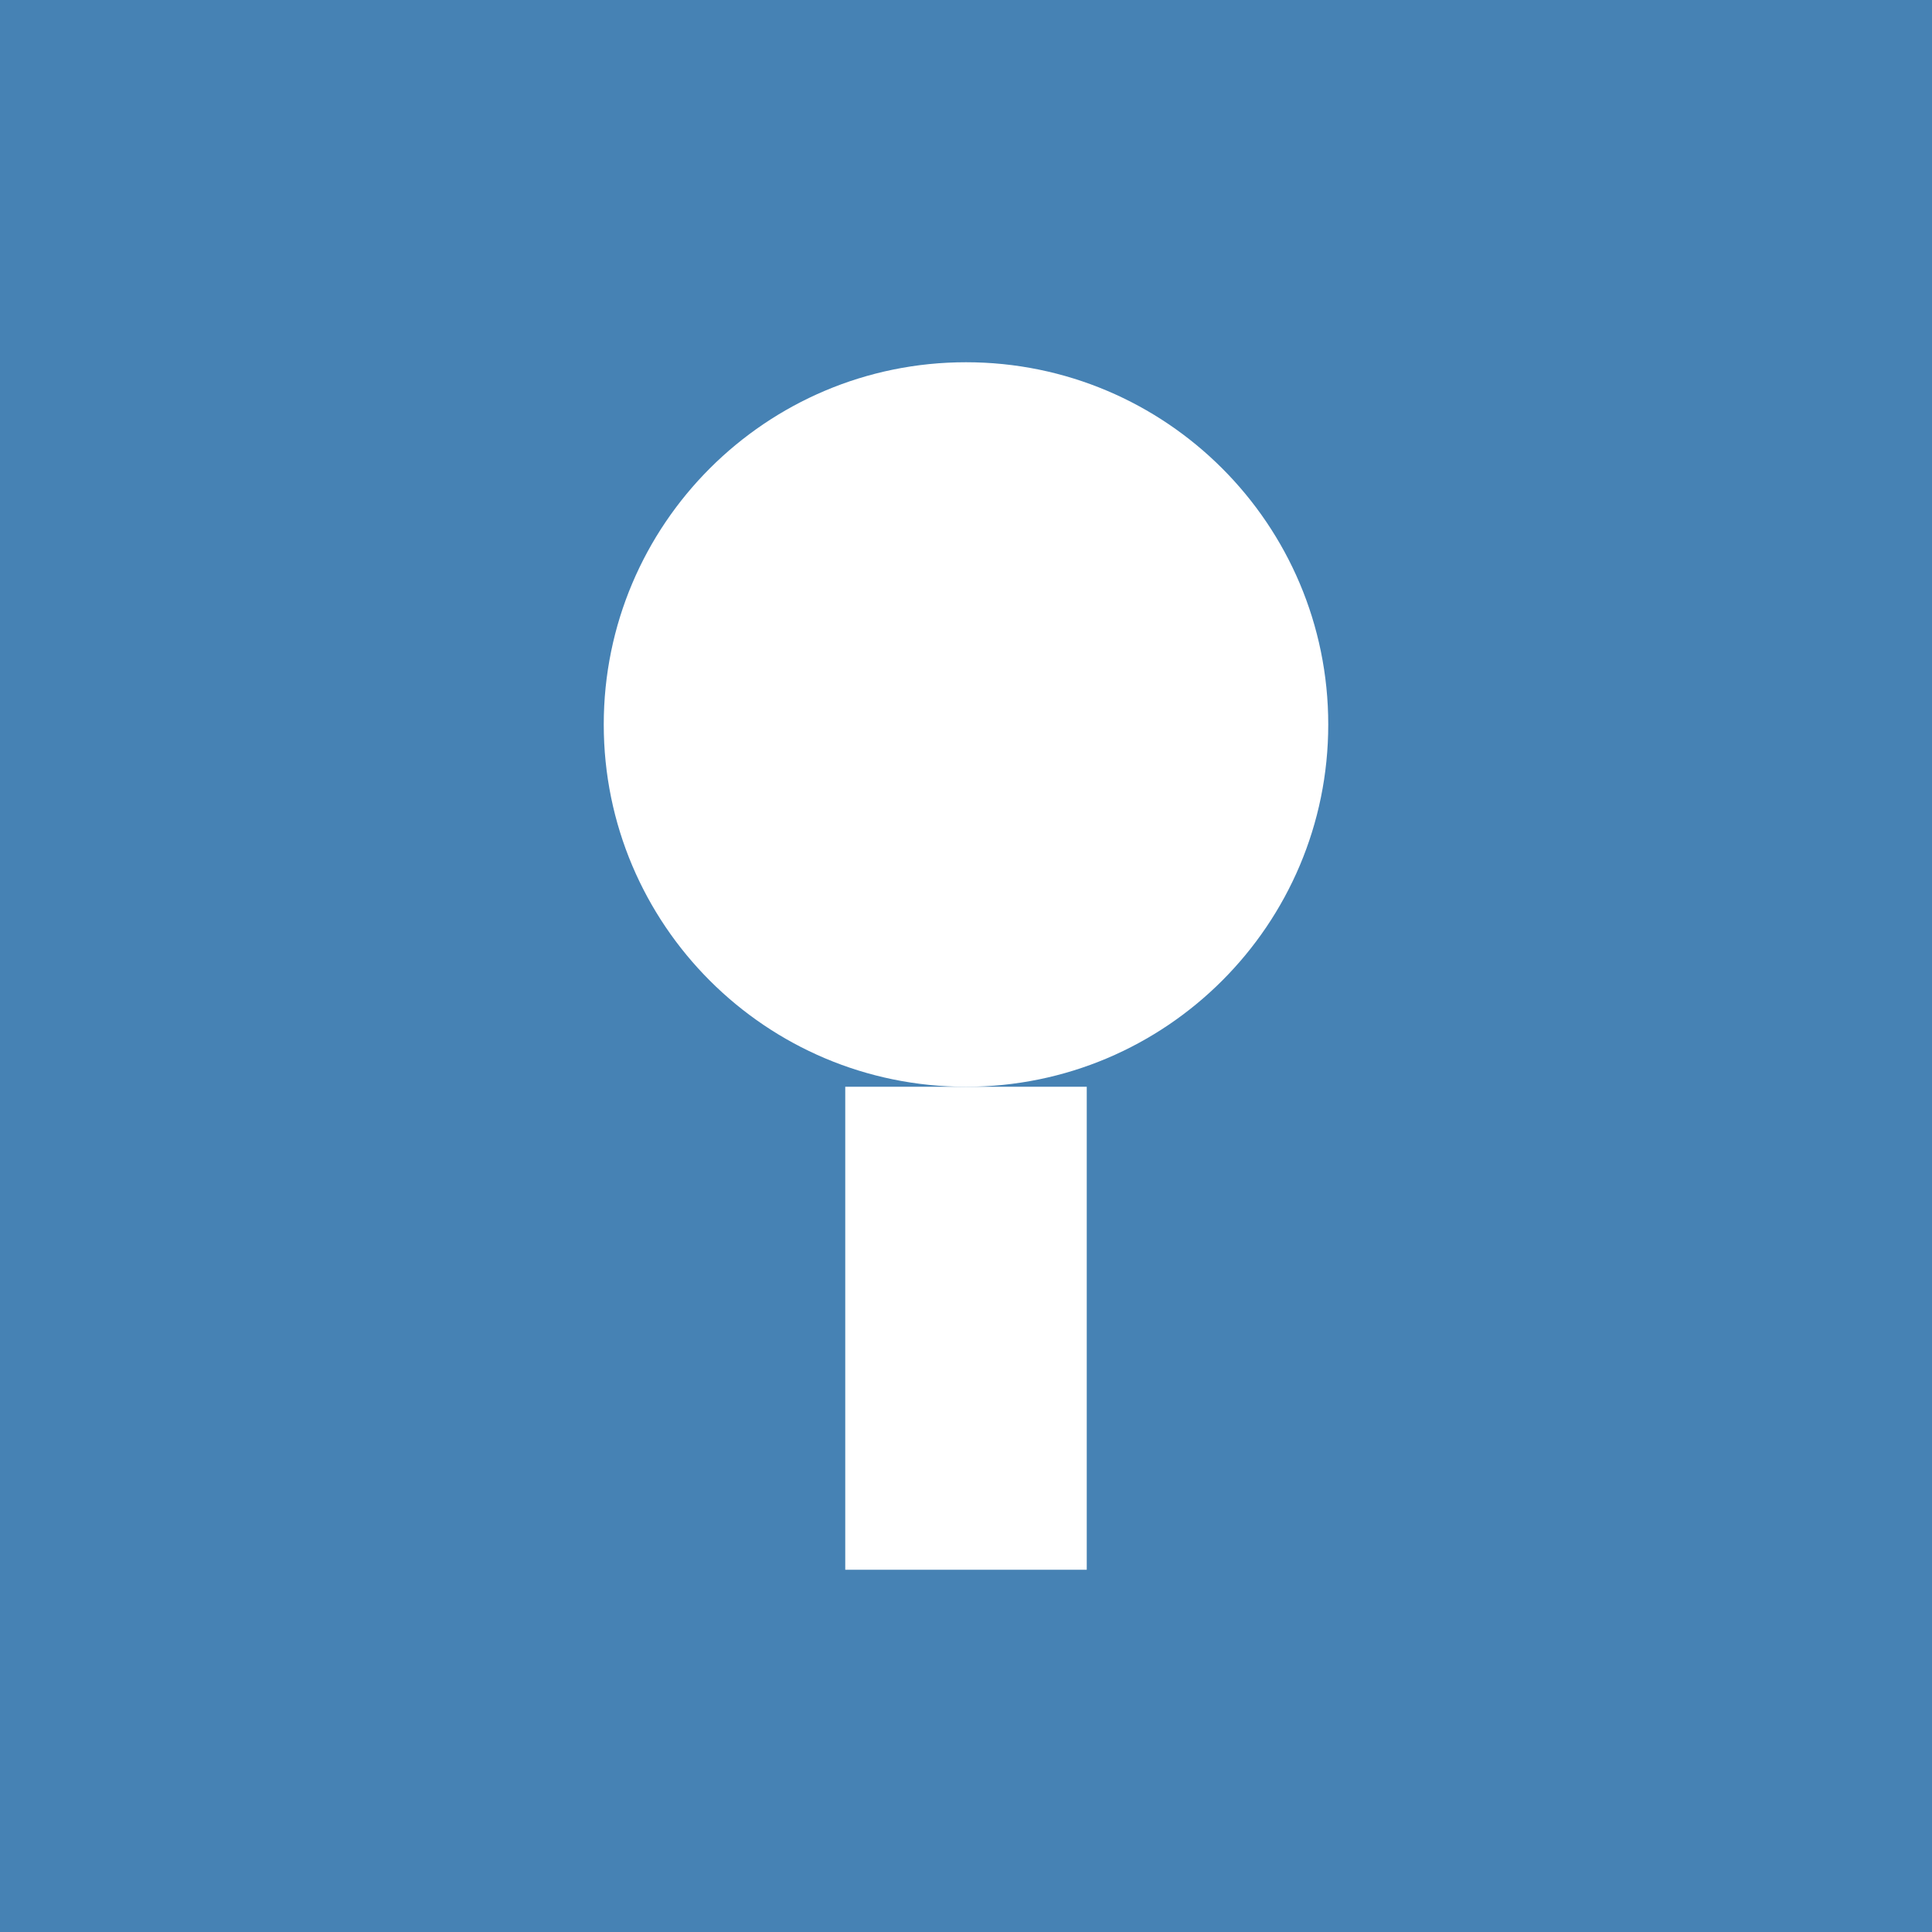
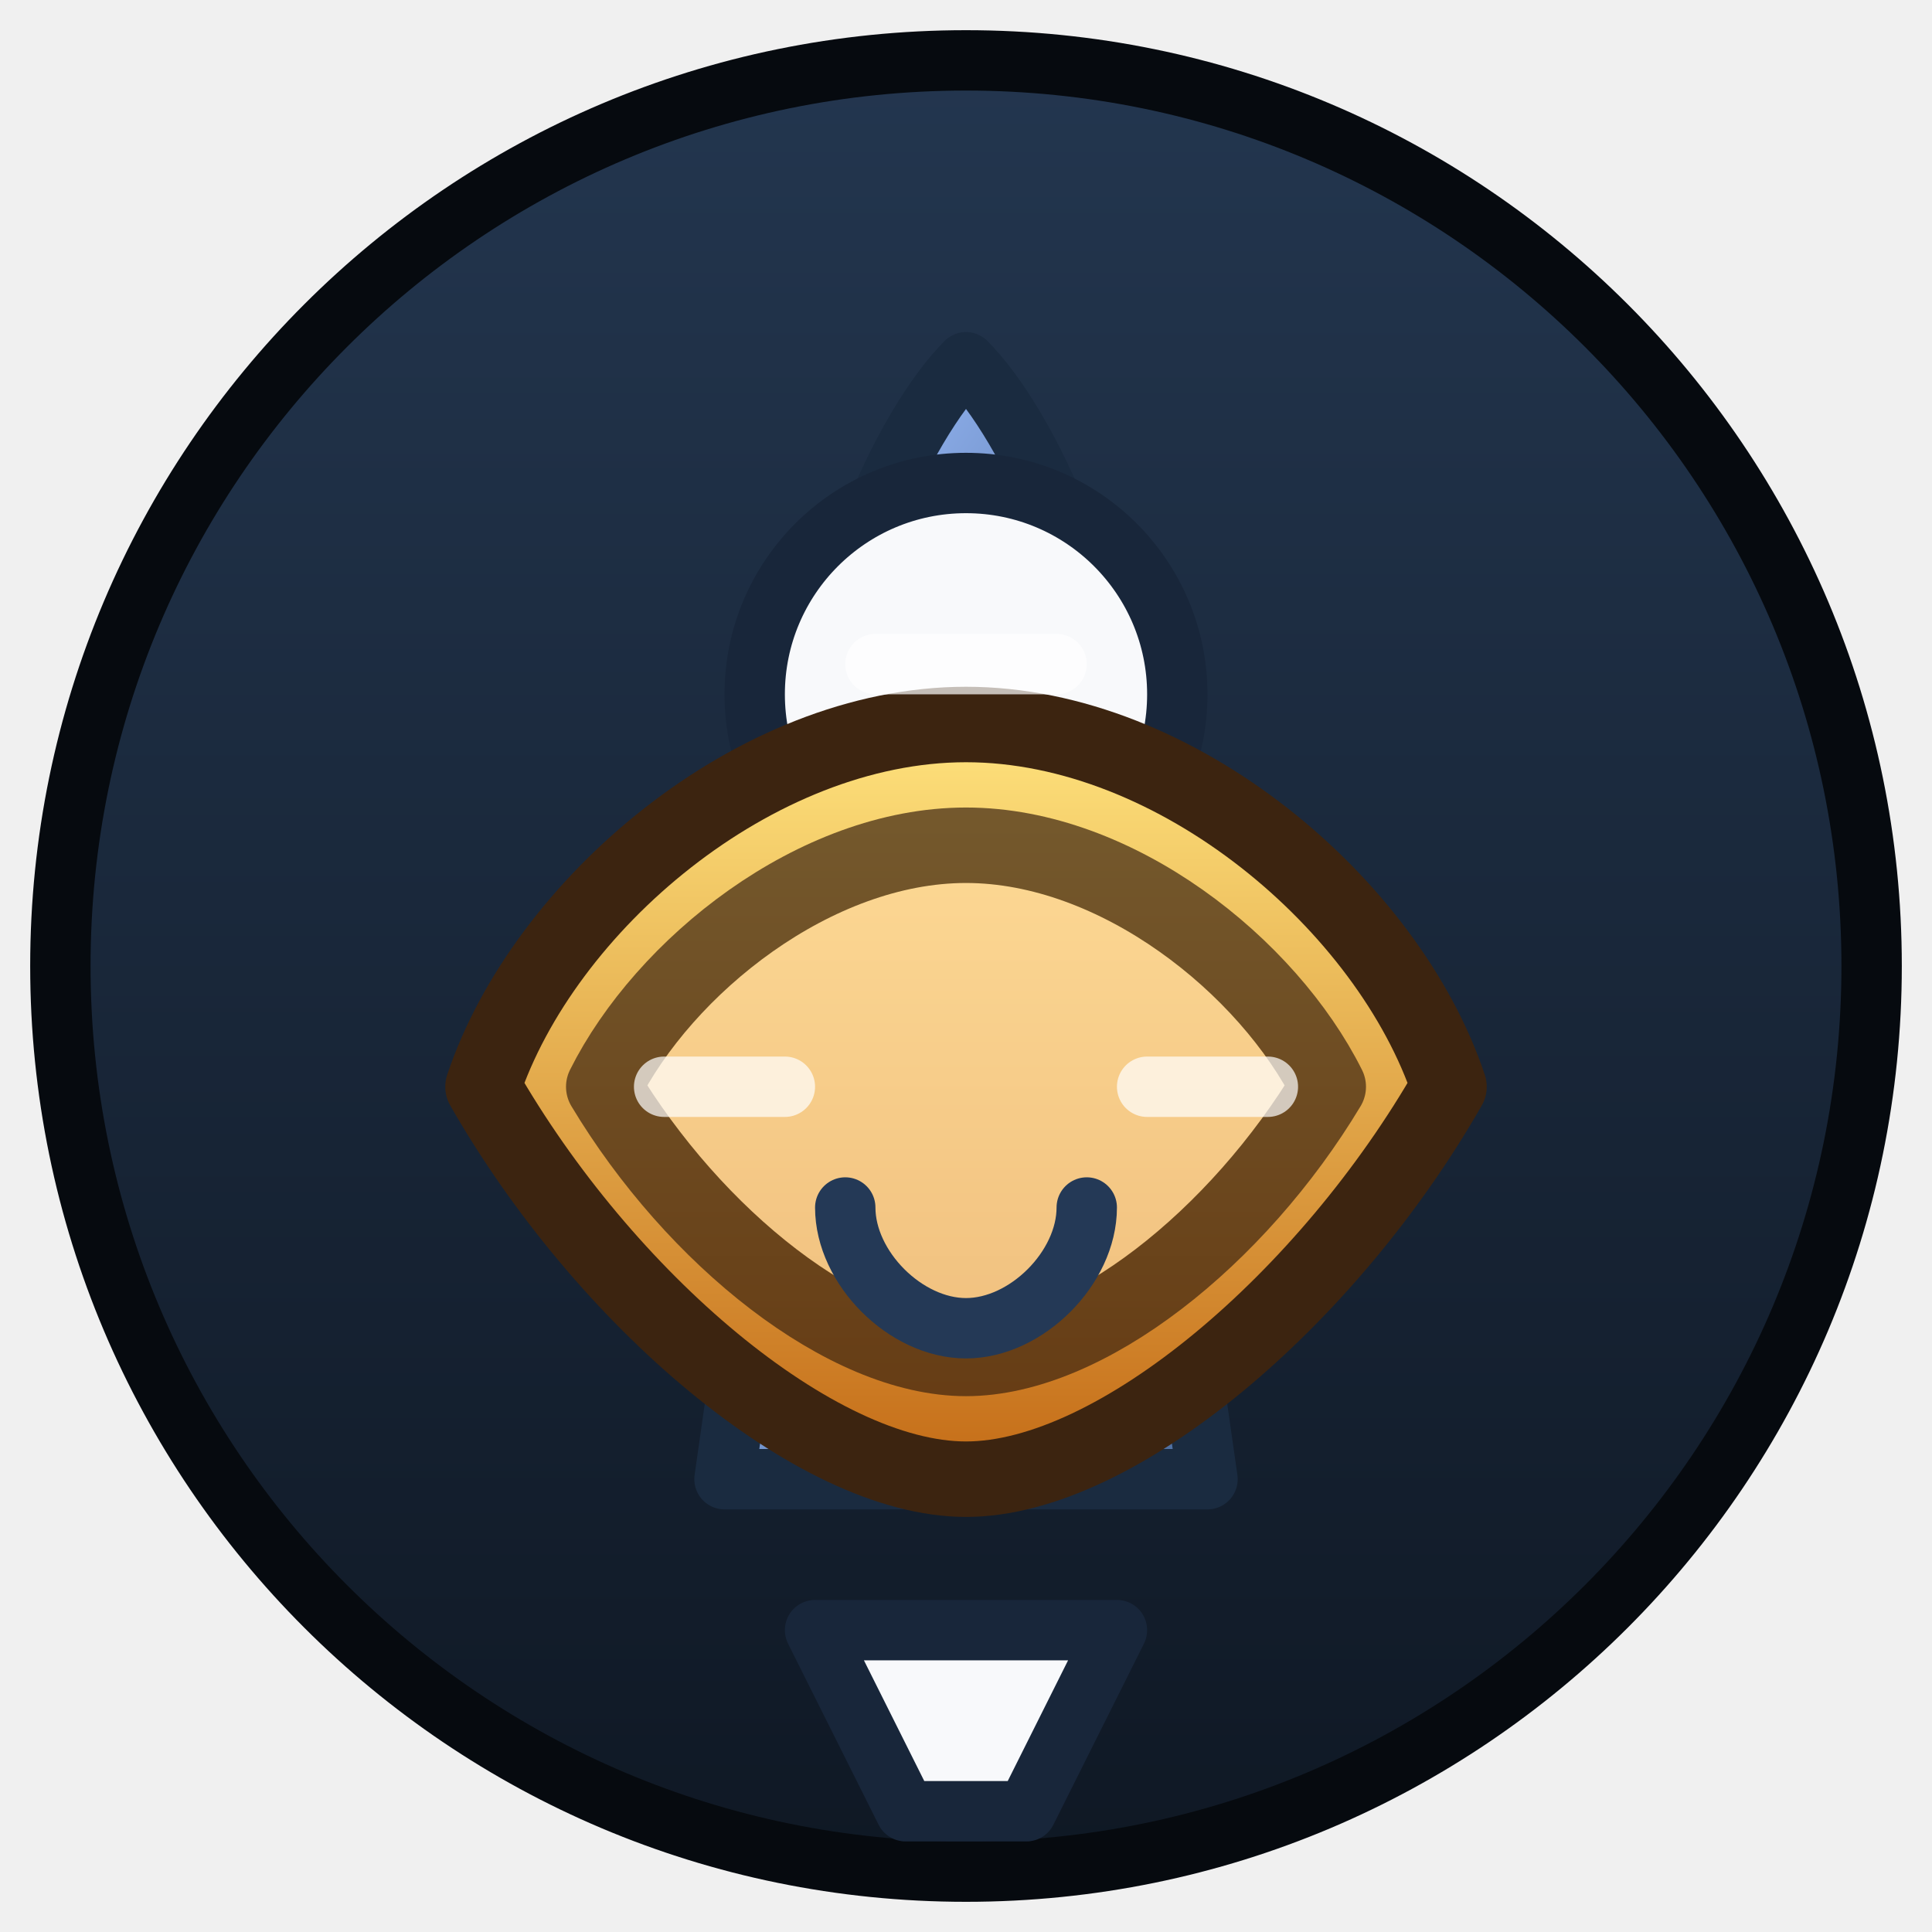
- <svg xmlns="http://www.w3.org/2000/svg" viewBox="0 0 64 64">
-   <rect width="64" height="64" fill="#4682b4" />
-   <circle cx="32" cy="24" r="12" fill="#fff" />
-   <rect x="28" y="36" width="8" height="16" fill="#fff" />
+ <svg xmlns="http://www.w3.org/2000/svg" viewBox="0 0 128 128">
+   <defs>
+     <linearGradient id="soldier-bg" x1="0" y1="0" x2="0" y2="1">
+       <stop offset="0" stop-color="#23364f" />
+       <stop offset="1" stop-color="#0f1824" />
+     </linearGradient>
+     <linearGradient id="soldier-armor" x1="0" y1="0" x2="1" y2="1">
+       <stop offset="0" stop-color="#9fc0ff" />
+       <stop offset="1" stop-color="#4a6a9b" />
+     </linearGradient>
+     <linearGradient id="soldier-shield" x1="0" y1="0" x2="0" y2="1">
+       <stop offset="0" stop-color="#ffe37d" />
+       <stop offset="1" stop-color="#c46b16" />
+     </linearGradient>
+   </defs>
+   <circle cx="64" cy="64" r="60" fill="url(#soldier-bg)" stroke="#060a0f" stroke-width="4" />
+   <g fill="url(#soldier-armor)" stroke="#1a2b40" stroke-width="4" stroke-linejoin="round">
+     <path d="M48 98h32l-4-28H52z" />
+     <path d="M54 54c0-14 6-26 10-30 4 4 10 16 10 30" />
+     <path d="M42 66c6-12 16-20 22-20s16 8 22 20" opacity="0.75" />
+   </g>
+   <g fill="#f8f9fb" stroke="#18263a" stroke-width="4" stroke-linejoin="round">
+     <circle cx="64" cy="46" r="14" />
+     <path d="M54 108h20l-6 12H60z" />
+   </g>
+   <g fill="url(#soldier-shield)" stroke="#3c2410" stroke-width="5" stroke-linejoin="round">
+     <path d="M32 72c4-12 18-24 32-24 14 0 28 12 32 24-8 14-22 26-32 26s-24-12-32-26z" />
+     <path d="M64 56c10 0 20 8 24 16-6 10-16 18-24 18s-18-8-24-18c4-8 14-16 24-16z" fill="#ffdca4" opacity="0.7" />
+   </g>
+   <g stroke="#ffffff" stroke-width="4" stroke-linecap="round" opacity="0.7">
+     <path d="M58 44h12" />
+     <path d="M44 72h8" />
+     <path d="M76 72h8" />
+   </g>
+   <path d="M72 80c0 4-4 8-8 8s-8-4-8-8" fill="none" stroke="#243956" stroke-width="4" stroke-linecap="round" />
</svg>
